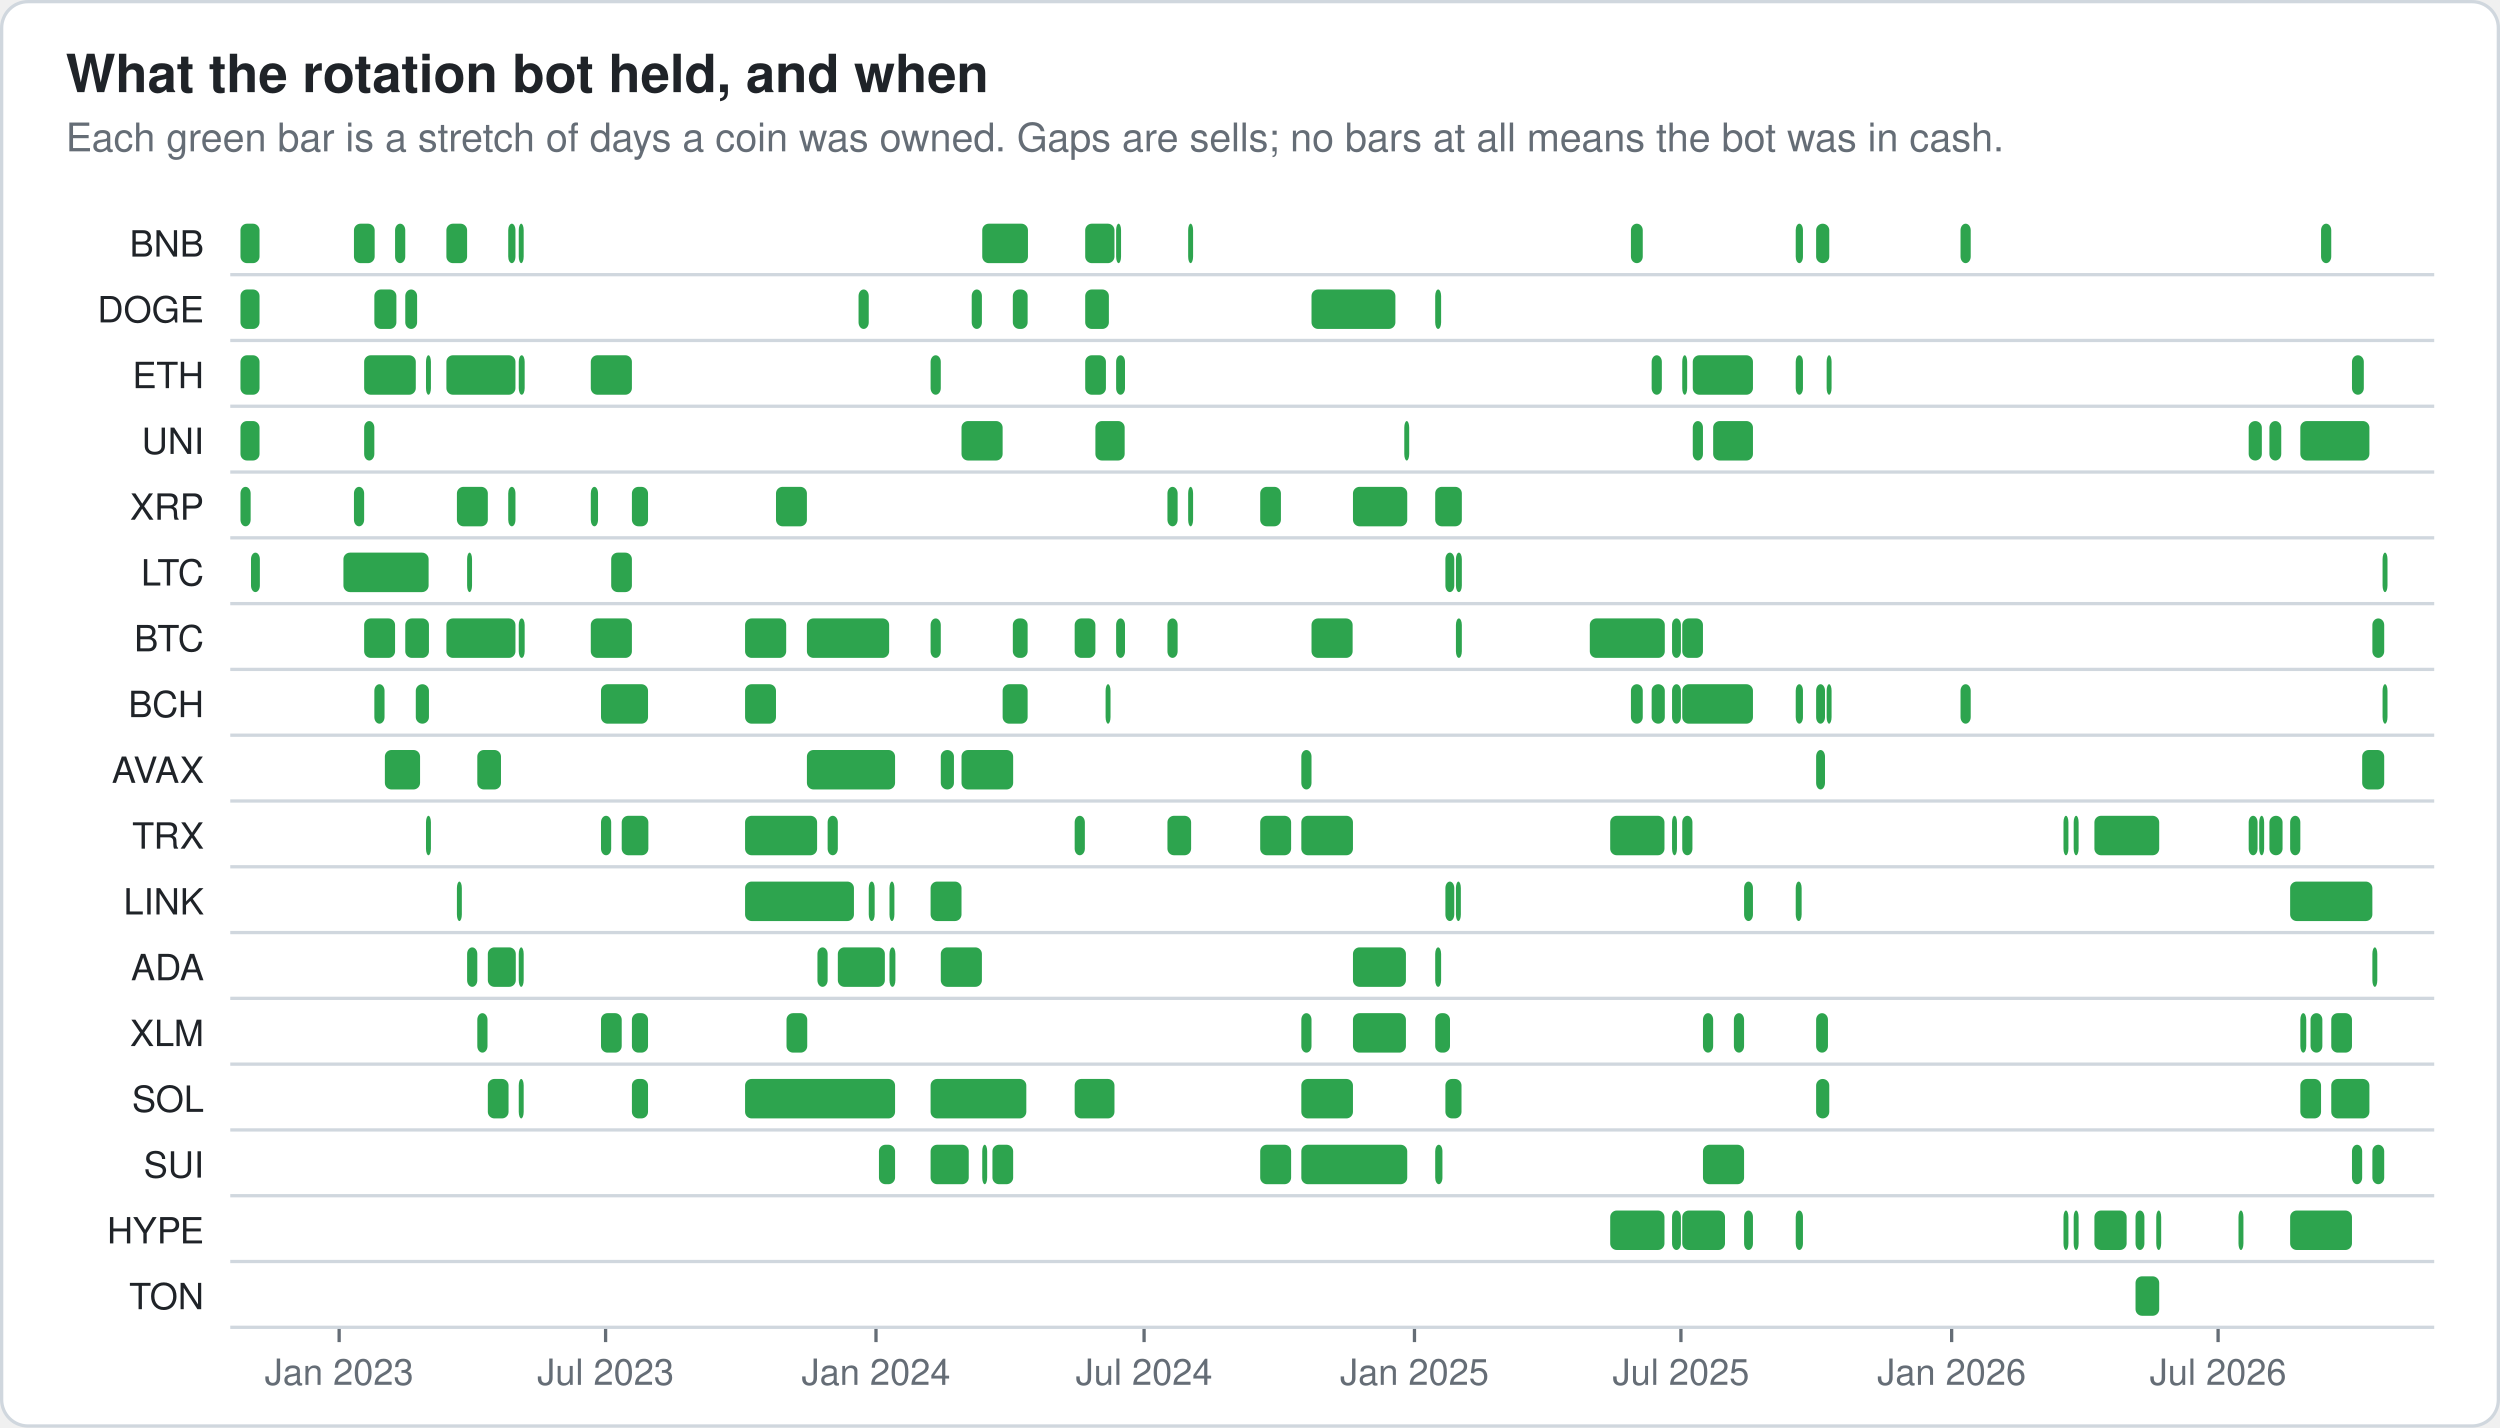
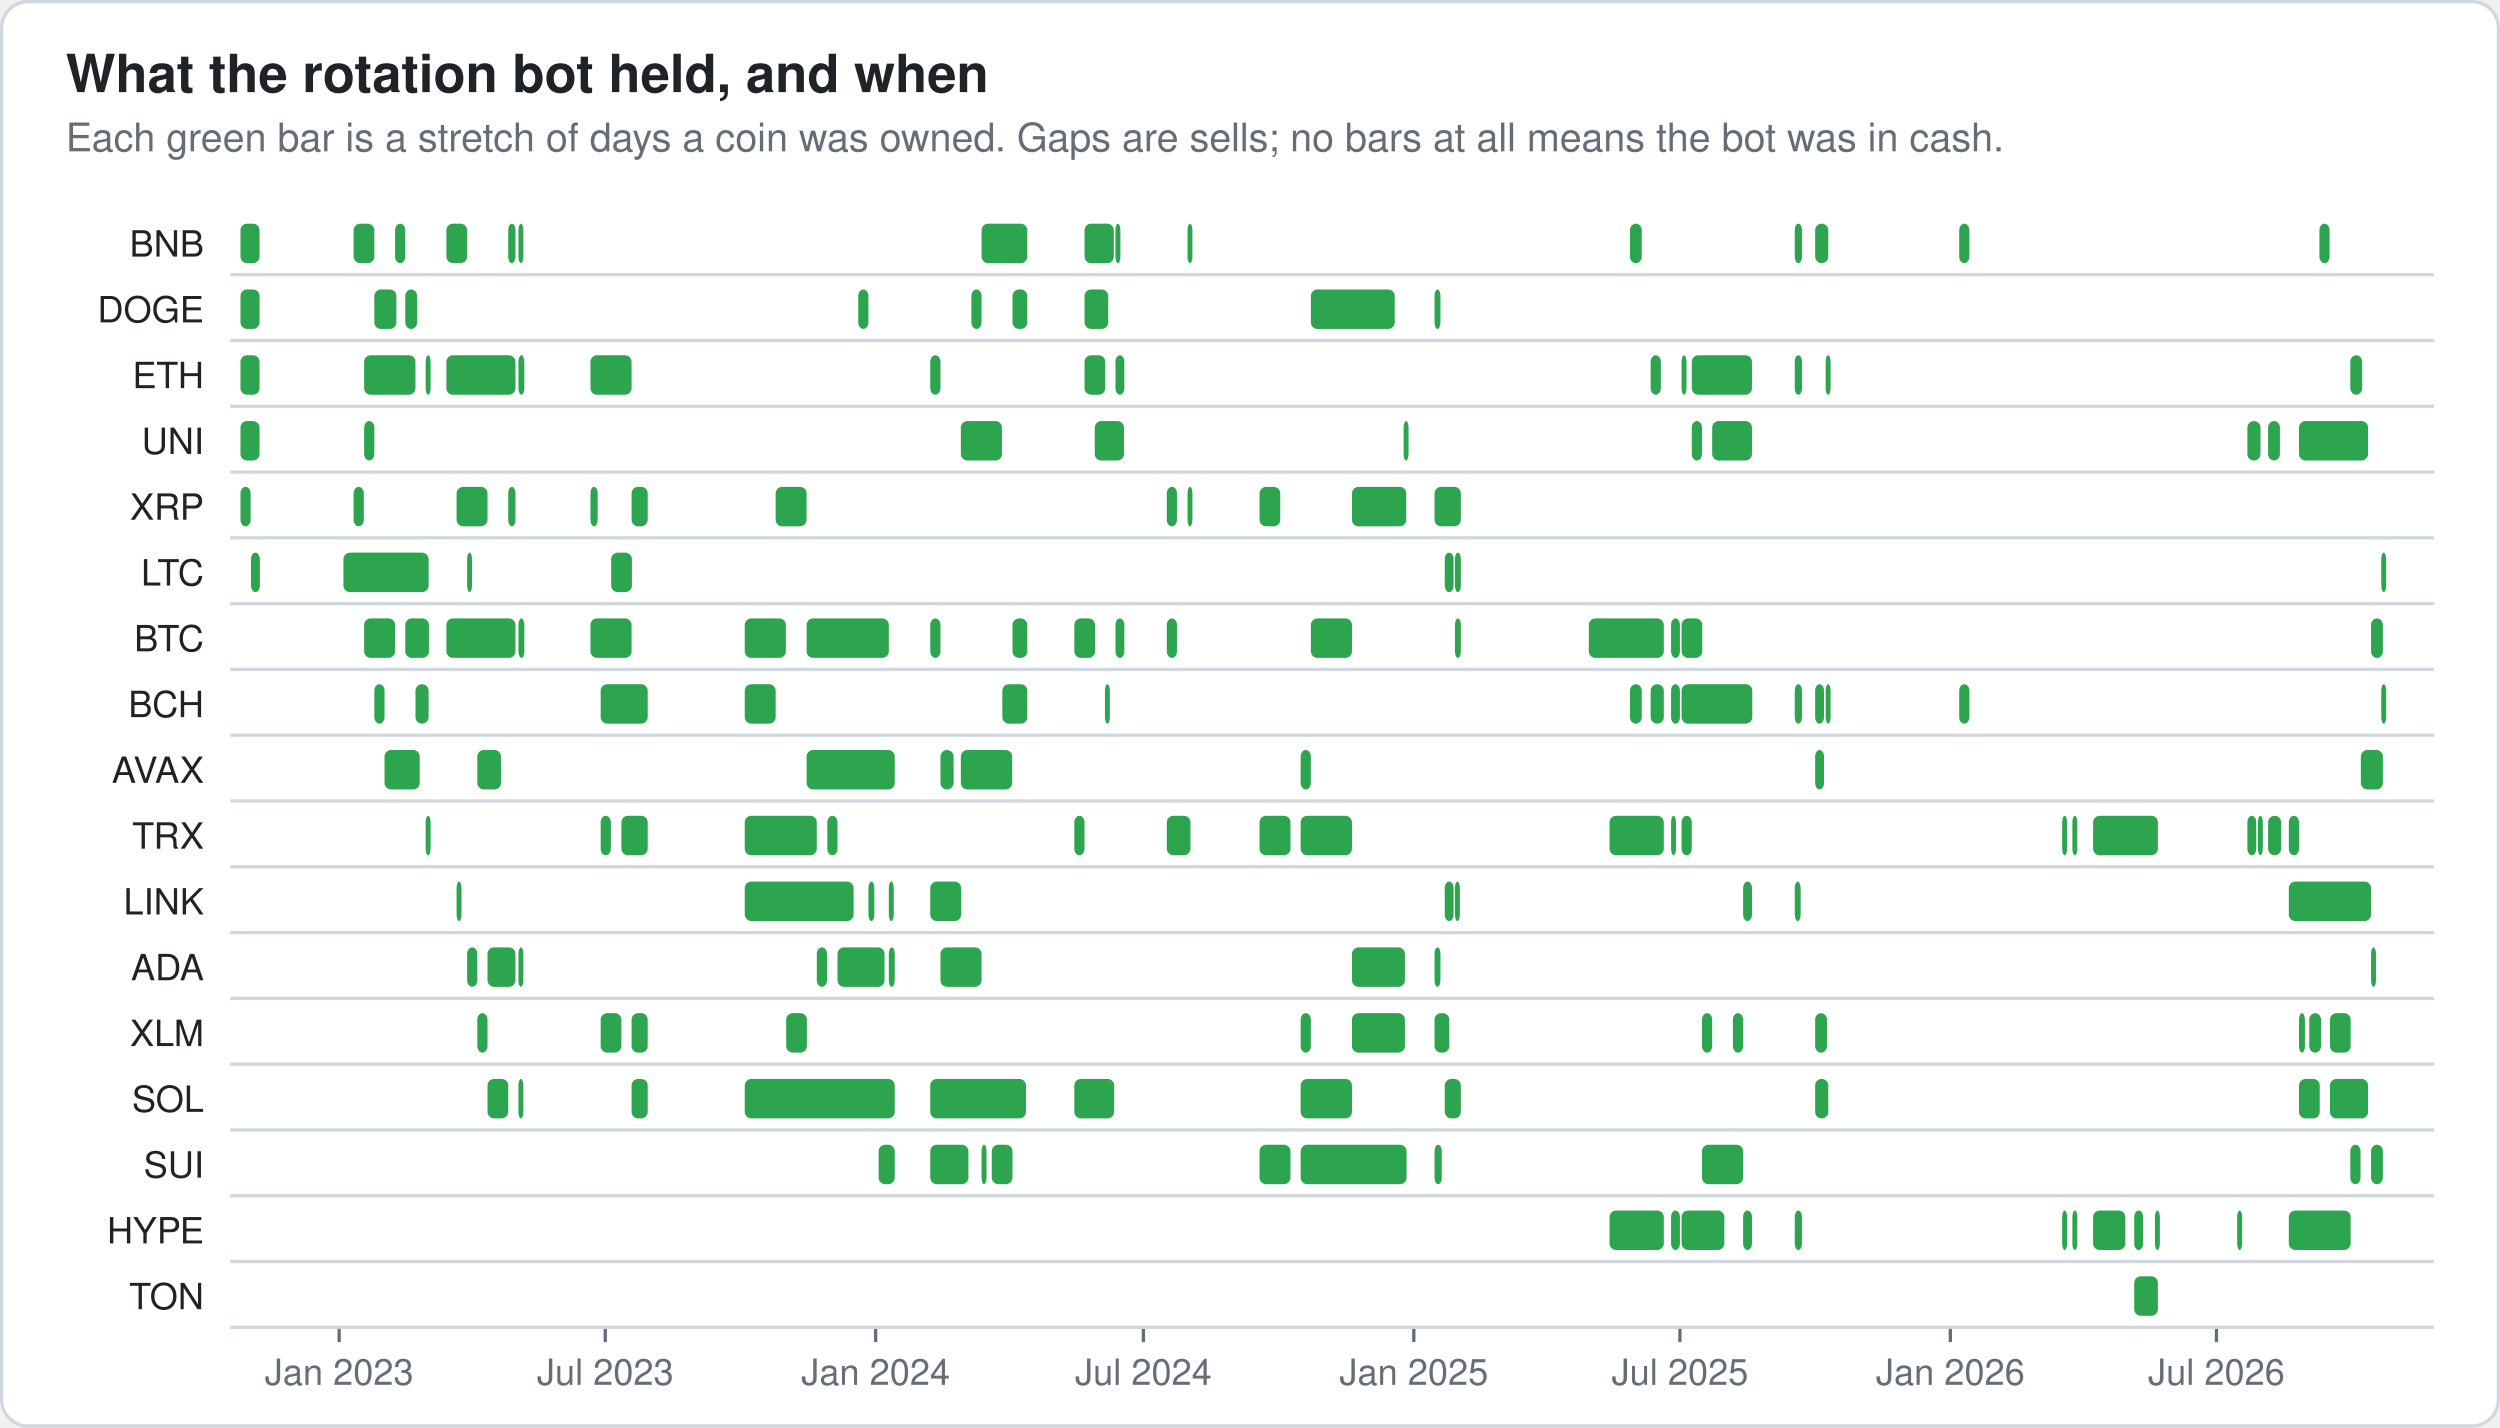
<svg xmlns="http://www.w3.org/2000/svg" width="760" height="434" viewBox="0 0 760 434" font-family="Helvetica, Arial, sans-serif">
  <rect x="0.5" y="0.5" width="759" height="433" rx="8" fill="#ffffff" stroke="#d0d7de" />
  <text x="20" y="28" font-size="16" font-weight="bold" fill="#1f2328">What the rotation bot held, and when</text>
  <text x="20" y="46" font-size="12" fill="#656d76">Each green bar is a stretch of days a coin was owned. Gaps are sells; no bars at all means the bot was in cash.</text>
  <text x="62" y="78" font-size="11" text-anchor="end" fill="#1f2328">BNB</text>
  <line x1="70" y1="83.5" x2="740" y2="83.5" stroke="#d0d7de" />
  <rect x="73.1" y="68" width="5.8" height="12" rx="2" fill="#2da44e" />
-   <rect x="107.6" y="68" width="6.3" height="12" rx="2" fill="#2da44e" />
+   <rect x="107.5" y="68" width="6.3" height="12" rx="2" fill="#2da44e" />
  <rect x="120.1" y="68" width="3.1" height="12" rx="2" fill="#2da44e" />
  <rect x="135.7" y="68" width="6.3" height="12" rx="2" fill="#2da44e" />
  <rect x="154.5" y="68" width="2.2" height="12" rx="2" fill="#2da44e" />
-   <rect x="157.7" y="68" width="1.5" height="12" rx="2" fill="#2da44e" />
-   <rect x="298.6" y="68" width="13.9" height="12" rx="2" fill="#2da44e" />
-   <rect x="329.9" y="68" width="8.9" height="12" rx="2" fill="#2da44e" />
-   <rect x="339.3" y="68" width="1.5" height="12" rx="2" fill="#2da44e" />
-   <rect x="361.2" y="68" width="1.5" height="12" rx="2" fill="#2da44e" />
-   <rect x="495.8" y="68" width="3.6" height="12" rx="2" fill="#2da44e" />
-   <rect x="545.9" y="68" width="2.2" height="12" rx="2" fill="#2da44e" />
-   <rect x="552.1" y="68" width="4.0" height="12" rx="2" fill="#2da44e" />
-   <rect x="596.0" y="68" width="3.1" height="12" rx="2" fill="#2da44e" />
-   <rect x="705.6" y="68" width="3.1" height="12" rx="2" fill="#2da44e" />
+   <rect x="157.6" y="68" width="1.5" height="12" rx="2" fill="#2da44e" />
+   <rect x="298.4" y="68" width="13.9" height="12" rx="2" fill="#2da44e" />
+   <rect x="329.7" y="68" width="8.9" height="12" rx="2" fill="#2da44e" />
+   <rect x="339.1" y="68" width="1.5" height="12" rx="2" fill="#2da44e" />
+   <rect x="361.0" y="68" width="1.5" height="12" rx="2" fill="#2da44e" />
+   <rect x="495.5" y="68" width="3.6" height="12" rx="2" fill="#2da44e" />
+   <rect x="545.6" y="68" width="2.2" height="12" rx="2" fill="#2da44e" />
+   <rect x="551.8" y="68" width="4.0" height="12" rx="2" fill="#2da44e" />
+   <rect x="595.6" y="68" width="3.1" height="12" rx="2" fill="#2da44e" />
+   <rect x="705.1" y="68" width="3.1" height="12" rx="2" fill="#2da44e" />
  <text x="62" y="98" font-size="11" text-anchor="end" fill="#1f2328">DOGE</text>
  <line x1="70" y1="103.5" x2="740" y2="103.5" stroke="#d0d7de" />
  <rect x="73.1" y="88" width="5.8" height="12" rx="2" fill="#2da44e" />
  <rect x="113.8" y="88" width="6.7" height="12" rx="2" fill="#2da44e" />
  <rect x="123.2" y="88" width="3.6" height="12" rx="2" fill="#2da44e" />
-   <rect x="261.0" y="88" width="3.1" height="12" rx="2" fill="#2da44e" />
-   <rect x="295.4" y="88" width="3.1" height="12" rx="2" fill="#2da44e" />
-   <rect x="307.9" y="88" width="4.5" height="12" rx="2" fill="#2da44e" />
-   <rect x="329.9" y="88" width="7.2" height="12" rx="2" fill="#2da44e" />
-   <rect x="398.7" y="88" width="25.5" height="12" rx="2" fill="#2da44e" />
-   <rect x="436.3" y="88" width="1.8" height="12" rx="2" fill="#2da44e" />
+   <rect x="260.9" y="88" width="3.1" height="12" rx="2" fill="#2da44e" />
+   <rect x="295.3" y="88" width="3.1" height="12" rx="2" fill="#2da44e" />
+   <rect x="307.8" y="88" width="4.5" height="12" rx="2" fill="#2da44e" />
+   <rect x="329.7" y="88" width="7.2" height="12" rx="2" fill="#2da44e" />
+   <rect x="398.5" y="88" width="25.5" height="12" rx="2" fill="#2da44e" />
+   <rect x="436.1" y="88" width="1.8" height="12" rx="2" fill="#2da44e" />
  <text x="62" y="118" font-size="11" text-anchor="end" fill="#1f2328">ETH</text>
  <line x1="70" y1="123.5" x2="740" y2="123.5" stroke="#d0d7de" />
  <rect x="73.1" y="108" width="5.8" height="12" rx="2" fill="#2da44e" />
-   <rect x="110.7" y="108" width="15.7" height="12" rx="2" fill="#2da44e" />
-   <rect x="129.5" y="108" width="1.5" height="12" rx="2" fill="#2da44e" />
+   <rect x="110.7" y="108" width="15.6" height="12" rx="2" fill="#2da44e" />
+   <rect x="129.4" y="108" width="1.5" height="12" rx="2" fill="#2da44e" />
  <rect x="135.7" y="108" width="21.0" height="12" rx="2" fill="#2da44e" />
-   <rect x="157.7" y="108" width="1.8" height="12" rx="2" fill="#2da44e" />
-   <rect x="179.6" y="108" width="12.5" height="12" rx="2" fill="#2da44e" />
-   <rect x="282.9" y="108" width="3.1" height="12" rx="2" fill="#2da44e" />
-   <rect x="329.9" y="108" width="6.3" height="12" rx="2" fill="#2da44e" />
-   <rect x="339.3" y="108" width="2.7" height="12" rx="2" fill="#2da44e" />
-   <rect x="502.1" y="108" width="3.1" height="12" rx="2" fill="#2da44e" />
-   <rect x="511.4" y="108" width="1.5" height="12" rx="2" fill="#2da44e" />
-   <rect x="514.6" y="108" width="18.3" height="12" rx="2" fill="#2da44e" />
-   <rect x="545.9" y="108" width="2.2" height="12" rx="2" fill="#2da44e" />
-   <rect x="555.3" y="108" width="1.5" height="12" rx="2" fill="#2da44e" />
-   <rect x="715.0" y="108" width="3.6" height="12" rx="2" fill="#2da44e" />
+   <rect x="157.6" y="108" width="1.8" height="12" rx="2" fill="#2da44e" />
+   <rect x="179.5" y="108" width="12.5" height="12" rx="2" fill="#2da44e" />
+   <rect x="282.8" y="108" width="3.1" height="12" rx="2" fill="#2da44e" />
+   <rect x="329.7" y="108" width="6.3" height="12" rx="2" fill="#2da44e" />
+   <rect x="339.1" y="108" width="2.7" height="12" rx="2" fill="#2da44e" />
+   <rect x="501.8" y="108" width="3.1" height="12" rx="2" fill="#2da44e" />
+   <rect x="511.2" y="108" width="1.5" height="12" rx="2" fill="#2da44e" />
+   <rect x="514.3" y="108" width="18.3" height="12" rx="2" fill="#2da44e" />
+   <rect x="545.6" y="108" width="2.2" height="12" rx="2" fill="#2da44e" />
+   <rect x="555.0" y="108" width="1.5" height="12" rx="2" fill="#2da44e" />
+   <rect x="714.5" y="108" width="3.6" height="12" rx="2" fill="#2da44e" />
  <text x="62" y="138" font-size="11" text-anchor="end" fill="#1f2328">UNI</text>
  <line x1="70" y1="143.5" x2="740" y2="143.5" stroke="#d0d7de" />
  <rect x="73.1" y="128" width="5.8" height="12" rx="2" fill="#2da44e" />
  <rect x="110.7" y="128" width="3.1" height="12" rx="2" fill="#2da44e" />
-   <rect x="292.3" y="128" width="12.5" height="12" rx="2" fill="#2da44e" />
-   <rect x="333.0" y="128" width="8.9" height="12" rx="2" fill="#2da44e" />
-   <rect x="426.9" y="128" width="1.5" height="12" rx="2" fill="#2da44e" />
-   <rect x="514.6" y="128" width="3.1" height="12" rx="2" fill="#2da44e" />
-   <rect x="520.8" y="128" width="12.1" height="12" rx="2" fill="#2da44e" />
-   <rect x="683.6" y="128" width="4.0" height="12" rx="2" fill="#2da44e" />
-   <rect x="689.9" y="128" width="3.6" height="12" rx="2" fill="#2da44e" />
-   <rect x="699.3" y="128" width="21.0" height="12" rx="2" fill="#2da44e" />
+   <rect x="292.1" y="128" width="12.5" height="12" rx="2" fill="#2da44e" />
+   <rect x="332.8" y="128" width="8.9" height="12" rx="2" fill="#2da44e" />
+   <rect x="426.7" y="128" width="1.5" height="12" rx="2" fill="#2da44e" />
+   <rect x="514.3" y="128" width="3.1" height="12" rx="2" fill="#2da44e" />
+   <rect x="520.5" y="128" width="12.1" height="12" rx="2" fill="#2da44e" />
+   <rect x="683.2" y="128" width="4.0" height="12" rx="2" fill="#2da44e" />
+   <rect x="689.5" y="128" width="3.6" height="12" rx="2" fill="#2da44e" />
+   <rect x="698.9" y="128" width="21.0" height="12" rx="2" fill="#2da44e" />
  <text x="62" y="158" font-size="11" text-anchor="end" fill="#1f2328">XRP</text>
  <line x1="70" y1="163.5" x2="740" y2="163.5" stroke="#d0d7de" />
  <rect x="73.1" y="148" width="3.1" height="12" rx="2" fill="#2da44e" />
-   <rect x="107.6" y="148" width="3.1" height="12" rx="2" fill="#2da44e" />
-   <rect x="138.9" y="148" width="9.4" height="12" rx="2" fill="#2da44e" />
+   <rect x="107.5" y="148" width="3.1" height="12" rx="2" fill="#2da44e" />
+   <rect x="138.8" y="148" width="9.4" height="12" rx="2" fill="#2da44e" />
  <rect x="154.5" y="148" width="2.2" height="12" rx="2" fill="#2da44e" />
-   <rect x="179.6" y="148" width="2.2" height="12" rx="2" fill="#2da44e" />
-   <rect x="192.1" y="148" width="4.9" height="12" rx="2" fill="#2da44e" />
-   <rect x="235.9" y="148" width="9.4" height="12" rx="2" fill="#2da44e" />
-   <rect x="354.9" y="148" width="3.1" height="12" rx="2" fill="#2da44e" />
-   <rect x="361.2" y="148" width="1.5" height="12" rx="2" fill="#2da44e" />
-   <rect x="383.1" y="148" width="6.3" height="12" rx="2" fill="#2da44e" />
-   <rect x="411.3" y="148" width="16.5" height="12" rx="2" fill="#2da44e" />
-   <rect x="436.3" y="148" width="8.1" height="12" rx="2" fill="#2da44e" />
+   <rect x="179.5" y="148" width="2.2" height="12" rx="2" fill="#2da44e" />
+   <rect x="192.0" y="148" width="4.9" height="12" rx="2" fill="#2da44e" />
+   <rect x="235.8" y="148" width="9.4" height="12" rx="2" fill="#2da44e" />
+   <rect x="354.7" y="148" width="3.1" height="12" rx="2" fill="#2da44e" />
+   <rect x="361.0" y="148" width="1.5" height="12" rx="2" fill="#2da44e" />
+   <rect x="382.9" y="148" width="6.3" height="12" rx="2" fill="#2da44e" />
+   <rect x="411.0" y="148" width="16.5" height="12" rx="2" fill="#2da44e" />
+   <rect x="436.1" y="148" width="8.0" height="12" rx="2" fill="#2da44e" />
  <text x="62" y="178" font-size="11" text-anchor="end" fill="#1f2328">LTC</text>
  <line x1="70" y1="183.5" x2="740" y2="183.5" stroke="#d0d7de" />
  <rect x="76.3" y="168" width="2.7" height="12" rx="2" fill="#2da44e" />
  <rect x="104.4" y="168" width="25.9" height="12" rx="2" fill="#2da44e" />
  <rect x="142.0" y="168" width="1.5" height="12" rx="2" fill="#2da44e" />
  <rect x="185.8" y="168" width="6.3" height="12" rx="2" fill="#2da44e" />
-   <rect x="439.4" y="168" width="2.7" height="12" rx="2" fill="#2da44e" />
-   <rect x="442.6" y="168" width="1.8" height="12" rx="2" fill="#2da44e" />
-   <rect x="724.3" y="168" width="1.5" height="12" rx="2" fill="#2da44e" />
+   <rect x="439.2" y="168" width="2.7" height="12" rx="2" fill="#2da44e" />
+   <rect x="442.3" y="168" width="1.8" height="12" rx="2" fill="#2da44e" />
+   <rect x="723.9" y="168" width="1.5" height="12" rx="2" fill="#2da44e" />
  <text x="62" y="198" font-size="11" text-anchor="end" fill="#1f2328">BTC</text>
  <line x1="70" y1="203.5" x2="740" y2="203.5" stroke="#d0d7de" />
  <rect x="110.7" y="188" width="9.4" height="12" rx="2" fill="#2da44e" />
  <rect x="123.2" y="188" width="7.2" height="12" rx="2" fill="#2da44e" />
  <rect x="135.7" y="188" width="21.0" height="12" rx="2" fill="#2da44e" />
-   <rect x="157.7" y="188" width="1.8" height="12" rx="2" fill="#2da44e" />
-   <rect x="179.6" y="188" width="12.5" height="12" rx="2" fill="#2da44e" />
-   <rect x="226.5" y="188" width="12.5" height="12" rx="2" fill="#2da44e" />
-   <rect x="245.3" y="188" width="25.0" height="12" rx="2" fill="#2da44e" />
-   <rect x="282.9" y="188" width="3.1" height="12" rx="2" fill="#2da44e" />
-   <rect x="307.9" y="188" width="4.5" height="12" rx="2" fill="#2da44e" />
-   <rect x="326.7" y="188" width="6.3" height="12" rx="2" fill="#2da44e" />
-   <rect x="339.3" y="188" width="2.7" height="12" rx="2" fill="#2da44e" />
-   <rect x="354.9" y="188" width="3.1" height="12" rx="2" fill="#2da44e" />
-   <rect x="398.7" y="188" width="12.5" height="12" rx="2" fill="#2da44e" />
-   <rect x="442.6" y="188" width="1.8" height="12" rx="2" fill="#2da44e" />
-   <rect x="483.3" y="188" width="22.8" height="12" rx="2" fill="#2da44e" />
-   <rect x="508.3" y="188" width="2.7" height="12" rx="2" fill="#2da44e" />
-   <rect x="511.4" y="188" width="6.3" height="12" rx="2" fill="#2da44e" />
-   <rect x="721.2" y="188" width="3.6" height="12" rx="2" fill="#2da44e" />
+   <rect x="157.6" y="188" width="1.8" height="12" rx="2" fill="#2da44e" />
+   <rect x="179.5" y="188" width="12.5" height="12" rx="2" fill="#2da44e" />
+   <rect x="226.4" y="188" width="12.5" height="12" rx="2" fill="#2da44e" />
+   <rect x="245.2" y="188" width="25.0" height="12" rx="2" fill="#2da44e" />
+   <rect x="282.8" y="188" width="3.1" height="12" rx="2" fill="#2da44e" />
+   <rect x="307.8" y="188" width="4.5" height="12" rx="2" fill="#2da44e" />
+   <rect x="326.6" y="188" width="6.3" height="12" rx="2" fill="#2da44e" />
+   <rect x="339.1" y="188" width="2.7" height="12" rx="2" fill="#2da44e" />
+   <rect x="354.7" y="188" width="3.1" height="12" rx="2" fill="#2da44e" />
+   <rect x="398.5" y="188" width="12.5" height="12" rx="2" fill="#2da44e" />
+   <rect x="442.3" y="188" width="1.8" height="12" rx="2" fill="#2da44e" />
+   <rect x="483.0" y="188" width="22.8" height="12" rx="2" fill="#2da44e" />
+   <rect x="508.0" y="188" width="2.7" height="12" rx="2" fill="#2da44e" />
+   <rect x="511.2" y="188" width="6.3" height="12" rx="2" fill="#2da44e" />
+   <rect x="720.8" y="188" width="3.6" height="12" rx="2" fill="#2da44e" />
  <text x="62" y="218" font-size="11" text-anchor="end" fill="#1f2328">BCH</text>
  <line x1="70" y1="223.5" x2="740" y2="223.5" stroke="#d0d7de" />
  <rect x="113.8" y="208" width="3.1" height="12" rx="2" fill="#2da44e" />
-   <rect x="126.4" y="208" width="4.0" height="12" rx="2" fill="#2da44e" />
-   <rect x="182.7" y="208" width="14.3" height="12" rx="2" fill="#2da44e" />
-   <rect x="226.5" y="208" width="9.4" height="12" rx="2" fill="#2da44e" />
-   <rect x="304.8" y="208" width="7.6" height="12" rx="2" fill="#2da44e" />
-   <rect x="336.1" y="208" width="1.5" height="12" rx="2" fill="#2da44e" />
-   <rect x="495.8" y="208" width="3.6" height="12" rx="2" fill="#2da44e" />
-   <rect x="502.1" y="208" width="4.0" height="12" rx="2" fill="#2da44e" />
-   <rect x="508.3" y="208" width="2.7" height="12" rx="2" fill="#2da44e" />
-   <rect x="511.4" y="208" width="21.5" height="12" rx="2" fill="#2da44e" />
-   <rect x="545.9" y="208" width="2.2" height="12" rx="2" fill="#2da44e" />
-   <rect x="552.1" y="208" width="2.7" height="12" rx="2" fill="#2da44e" />
-   <rect x="555.3" y="208" width="1.5" height="12" rx="2" fill="#2da44e" />
-   <rect x="596.0" y="208" width="3.1" height="12" rx="2" fill="#2da44e" />
-   <rect x="724.3" y="208" width="1.5" height="12" rx="2" fill="#2da44e" />
+   <rect x="126.3" y="208" width="4.0" height="12" rx="2" fill="#2da44e" />
+   <rect x="182.6" y="208" width="14.3" height="12" rx="2" fill="#2da44e" />
+   <rect x="226.4" y="208" width="9.4" height="12" rx="2" fill="#2da44e" />
+   <rect x="304.7" y="208" width="7.6" height="12" rx="2" fill="#2da44e" />
+   <rect x="335.9" y="208" width="1.5" height="12" rx="2" fill="#2da44e" />
+   <rect x="495.5" y="208" width="3.6" height="12" rx="2" fill="#2da44e" />
+   <rect x="501.8" y="208" width="4.0" height="12" rx="2" fill="#2da44e" />
+   <rect x="508.0" y="208" width="2.7" height="12" rx="2" fill="#2da44e" />
+   <rect x="511.2" y="208" width="21.5" height="12" rx="2" fill="#2da44e" />
+   <rect x="545.6" y="208" width="2.2" height="12" rx="2" fill="#2da44e" />
+   <rect x="551.8" y="208" width="2.7" height="12" rx="2" fill="#2da44e" />
+   <rect x="555.0" y="208" width="1.5" height="12" rx="2" fill="#2da44e" />
+   <rect x="595.6" y="208" width="3.1" height="12" rx="2" fill="#2da44e" />
+   <rect x="723.9" y="208" width="1.5" height="12" rx="2" fill="#2da44e" />
  <text x="62" y="238" font-size="11" text-anchor="end" fill="#1f2328">AVAX</text>
  <line x1="70" y1="243.5" x2="740" y2="243.5" stroke="#d0d7de" />
-   <rect x="117.0" y="228" width="10.7" height="12" rx="2" fill="#2da44e" />
+   <rect x="116.9" y="228" width="10.7" height="12" rx="2" fill="#2da44e" />
  <rect x="145.1" y="228" width="7.2" height="12" rx="2" fill="#2da44e" />
-   <rect x="245.3" y="228" width="26.8" height="12" rx="2" fill="#2da44e" />
-   <rect x="286.0" y="228" width="4.0" height="12" rx="2" fill="#2da44e" />
-   <rect x="292.3" y="228" width="15.7" height="12" rx="2" fill="#2da44e" />
-   <rect x="395.6" y="228" width="3.1" height="12" rx="2" fill="#2da44e" />
-   <rect x="552.1" y="228" width="2.7" height="12" rx="2" fill="#2da44e" />
-   <rect x="718.1" y="228" width="6.7" height="12" rx="2" fill="#2da44e" />
+   <rect x="245.2" y="228" width="26.8" height="12" rx="2" fill="#2da44e" />
+   <rect x="285.9" y="228" width="4.0" height="12" rx="2" fill="#2da44e" />
+   <rect x="292.1" y="228" width="15.6" height="12" rx="2" fill="#2da44e" />
+   <rect x="395.4" y="228" width="3.1" height="12" rx="2" fill="#2da44e" />
+   <rect x="551.8" y="228" width="2.7" height="12" rx="2" fill="#2da44e" />
+   <rect x="717.7" y="228" width="6.7" height="12" rx="2" fill="#2da44e" />
  <text x="62" y="258" font-size="11" text-anchor="end" fill="#1f2328">TRX</text>
  <line x1="70" y1="263.5" x2="740" y2="263.5" stroke="#d0d7de" />
-   <rect x="129.5" y="248" width="1.5" height="12" rx="2" fill="#2da44e" />
-   <rect x="182.7" y="248" width="3.1" height="12" rx="2" fill="#2da44e" />
-   <rect x="189.0" y="248" width="8.1" height="12" rx="2" fill="#2da44e" />
-   <rect x="226.5" y="248" width="21.9" height="12" rx="2" fill="#2da44e" />
-   <rect x="251.6" y="248" width="3.1" height="12" rx="2" fill="#2da44e" />
-   <rect x="326.7" y="248" width="3.1" height="12" rx="2" fill="#2da44e" />
-   <rect x="354.9" y="248" width="7.2" height="12" rx="2" fill="#2da44e" />
-   <rect x="383.1" y="248" width="9.4" height="12" rx="2" fill="#2da44e" />
-   <rect x="395.6" y="248" width="15.7" height="12" rx="2" fill="#2da44e" />
-   <rect x="489.5" y="248" width="16.5" height="12" rx="2" fill="#2da44e" />
-   <rect x="508.3" y="248" width="1.5" height="12" rx="2" fill="#2da44e" />
-   <rect x="511.4" y="248" width="3.1" height="12" rx="2" fill="#2da44e" />
-   <rect x="627.3" y="248" width="1.5" height="12" rx="2" fill="#2da44e" />
-   <rect x="630.4" y="248" width="1.5" height="12" rx="2" fill="#2da44e" />
-   <rect x="636.7" y="248" width="19.7" height="12" rx="2" fill="#2da44e" />
-   <rect x="683.6" y="248" width="2.7" height="12" rx="2" fill="#2da44e" />
-   <rect x="686.8" y="248" width="1.5" height="12" rx="2" fill="#2da44e" />
-   <rect x="689.9" y="248" width="4.0" height="12" rx="2" fill="#2da44e" />
-   <rect x="696.2" y="248" width="3.1" height="12" rx="2" fill="#2da44e" />
+   <rect x="129.4" y="248" width="1.5" height="12" rx="2" fill="#2da44e" />
+   <rect x="182.6" y="248" width="3.1" height="12" rx="2" fill="#2da44e" />
+   <rect x="188.9" y="248" width="8.0" height="12" rx="2" fill="#2da44e" />
+   <rect x="226.4" y="248" width="21.9" height="12" rx="2" fill="#2da44e" />
+   <rect x="251.5" y="248" width="3.1" height="12" rx="2" fill="#2da44e" />
+   <rect x="326.6" y="248" width="3.1" height="12" rx="2" fill="#2da44e" />
+   <rect x="354.7" y="248" width="7.2" height="12" rx="2" fill="#2da44e" />
+   <rect x="382.9" y="248" width="9.4" height="12" rx="2" fill="#2da44e" />
+   <rect x="395.4" y="248" width="15.6" height="12" rx="2" fill="#2da44e" />
+   <rect x="489.3" y="248" width="16.5" height="12" rx="2" fill="#2da44e" />
+   <rect x="508.0" y="248" width="1.5" height="12" rx="2" fill="#2da44e" />
+   <rect x="511.2" y="248" width="3.1" height="12" rx="2" fill="#2da44e" />
+   <rect x="626.9" y="248" width="1.5" height="12" rx="2" fill="#2da44e" />
+   <rect x="630.0" y="248" width="1.5" height="12" rx="2" fill="#2da44e" />
+   <rect x="636.3" y="248" width="19.7" height="12" rx="2" fill="#2da44e" />
+   <rect x="683.2" y="248" width="2.7" height="12" rx="2" fill="#2da44e" />
+   <rect x="686.4" y="248" width="1.5" height="12" rx="2" fill="#2da44e" />
+   <rect x="689.5" y="248" width="4.0" height="12" rx="2" fill="#2da44e" />
+   <rect x="695.8" y="248" width="3.1" height="12" rx="2" fill="#2da44e" />
  <text x="62" y="278" font-size="11" text-anchor="end" fill="#1f2328">LINK</text>
  <line x1="70" y1="283.5" x2="740" y2="283.5" stroke="#d0d7de" />
-   <rect x="138.9" y="268" width="1.5" height="12" rx="2" fill="#2da44e" />
-   <rect x="226.5" y="268" width="33.1" height="12" rx="2" fill="#2da44e" />
-   <rect x="264.1" y="268" width="1.8" height="12" rx="2" fill="#2da44e" />
-   <rect x="270.4" y="268" width="1.5" height="12" rx="2" fill="#2da44e" />
-   <rect x="282.9" y="268" width="9.4" height="12" rx="2" fill="#2da44e" />
-   <rect x="439.4" y="268" width="2.7" height="12" rx="2" fill="#2da44e" />
-   <rect x="442.6" y="268" width="1.5" height="12" rx="2" fill="#2da44e" />
-   <rect x="530.2" y="268" width="2.7" height="12" rx="2" fill="#2da44e" />
-   <rect x="545.9" y="268" width="1.8" height="12" rx="2" fill="#2da44e" />
-   <rect x="696.2" y="268" width="25.0" height="12" rx="2" fill="#2da44e" />
+   <rect x="138.8" y="268" width="1.5" height="12" rx="2" fill="#2da44e" />
+   <rect x="226.4" y="268" width="33.1" height="12" rx="2" fill="#2da44e" />
+   <rect x="264.0" y="268" width="1.8" height="12" rx="2" fill="#2da44e" />
+   <rect x="270.2" y="268" width="1.5" height="12" rx="2" fill="#2da44e" />
+   <rect x="282.8" y="268" width="9.4" height="12" rx="2" fill="#2da44e" />
+   <rect x="439.2" y="268" width="2.7" height="12" rx="2" fill="#2da44e" />
+   <rect x="442.3" y="268" width="1.5" height="12" rx="2" fill="#2da44e" />
+   <rect x="529.9" y="268" width="2.7" height="12" rx="2" fill="#2da44e" />
+   <rect x="545.6" y="268" width="1.8" height="12" rx="2" fill="#2da44e" />
+   <rect x="695.8" y="268" width="25.0" height="12" rx="2" fill="#2da44e" />
  <text x="62" y="298" font-size="11" text-anchor="end" fill="#1f2328">ADA</text>
  <line x1="70" y1="303.5" x2="740" y2="303.5" stroke="#d0d7de" />
  <rect x="142.0" y="288" width="3.1" height="12" rx="2" fill="#2da44e" />
-   <rect x="148.3" y="288" width="8.5" height="12" rx="2" fill="#2da44e" />
-   <rect x="157.7" y="288" width="1.5" height="12" rx="2" fill="#2da44e" />
-   <rect x="248.5" y="288" width="3.1" height="12" rx="2" fill="#2da44e" />
-   <rect x="254.7" y="288" width="14.3" height="12" rx="2" fill="#2da44e" />
-   <rect x="270.4" y="288" width="1.8" height="12" rx="2" fill="#2da44e" />
-   <rect x="286.0" y="288" width="12.5" height="12" rx="2" fill="#2da44e" />
-   <rect x="411.3" y="288" width="16.1" height="12" rx="2" fill="#2da44e" />
-   <rect x="436.3" y="288" width="1.8" height="12" rx="2" fill="#2da44e" />
-   <rect x="721.2" y="288" width="1.5" height="12" rx="2" fill="#2da44e" />
+   <rect x="148.2" y="288" width="8.5" height="12" rx="2" fill="#2da44e" />
+   <rect x="157.6" y="288" width="1.5" height="12" rx="2" fill="#2da44e" />
+   <rect x="248.3" y="288" width="3.1" height="12" rx="2" fill="#2da44e" />
+   <rect x="254.6" y="288" width="14.3" height="12" rx="2" fill="#2da44e" />
+   <rect x="270.2" y="288" width="1.8" height="12" rx="2" fill="#2da44e" />
+   <rect x="285.9" y="288" width="12.5" height="12" rx="2" fill="#2da44e" />
+   <rect x="411.0" y="288" width="16.1" height="12" rx="2" fill="#2da44e" />
+   <rect x="436.1" y="288" width="1.8" height="12" rx="2" fill="#2da44e" />
+   <rect x="720.8" y="288" width="1.5" height="12" rx="2" fill="#2da44e" />
  <text x="62" y="318" font-size="11" text-anchor="end" fill="#1f2328">XLM</text>
  <line x1="70" y1="323.5" x2="740" y2="323.5" stroke="#d0d7de" />
  <rect x="145.1" y="308" width="3.1" height="12" rx="2" fill="#2da44e" />
-   <rect x="182.7" y="308" width="6.3" height="12" rx="2" fill="#2da44e" />
-   <rect x="192.1" y="308" width="4.9" height="12" rx="2" fill="#2da44e" />
-   <rect x="239.1" y="308" width="6.3" height="12" rx="2" fill="#2da44e" />
-   <rect x="395.6" y="308" width="3.1" height="12" rx="2" fill="#2da44e" />
-   <rect x="411.3" y="308" width="16.1" height="12" rx="2" fill="#2da44e" />
-   <rect x="436.3" y="308" width="4.5" height="12" rx="2" fill="#2da44e" />
-   <rect x="517.7" y="308" width="3.1" height="12" rx="2" fill="#2da44e" />
-   <rect x="527.1" y="308" width="3.1" height="12" rx="2" fill="#2da44e" />
-   <rect x="552.1" y="308" width="3.6" height="12" rx="2" fill="#2da44e" />
-   <rect x="699.3" y="308" width="1.8" height="12" rx="2" fill="#2da44e" />
-   <rect x="702.4" y="308" width="3.6" height="12" rx="2" fill="#2da44e" />
-   <rect x="708.7" y="308" width="6.3" height="12" rx="2" fill="#2da44e" />
+   <rect x="182.6" y="308" width="6.3" height="12" rx="2" fill="#2da44e" />
+   <rect x="192.0" y="308" width="4.9" height="12" rx="2" fill="#2da44e" />
+   <rect x="239.0" y="308" width="6.3" height="12" rx="2" fill="#2da44e" />
+   <rect x="395.4" y="308" width="3.1" height="12" rx="2" fill="#2da44e" />
+   <rect x="411.0" y="308" width="16.1" height="12" rx="2" fill="#2da44e" />
+   <rect x="436.1" y="308" width="4.5" height="12" rx="2" fill="#2da44e" />
+   <rect x="517.4" y="308" width="3.1" height="12" rx="2" fill="#2da44e" />
+   <rect x="526.8" y="308" width="3.1" height="12" rx="2" fill="#2da44e" />
+   <rect x="551.8" y="308" width="3.6" height="12" rx="2" fill="#2da44e" />
+   <rect x="698.9" y="308" width="1.8" height="12" rx="2" fill="#2da44e" />
+   <rect x="702.0" y="308" width="3.6" height="12" rx="2" fill="#2da44e" />
+   <rect x="708.3" y="308" width="6.3" height="12" rx="2" fill="#2da44e" />
  <text x="62" y="338" font-size="11" text-anchor="end" fill="#1f2328">SOL</text>
  <line x1="70" y1="343.5" x2="740" y2="343.5" stroke="#d0d7de" />
-   <rect x="148.3" y="328" width="6.3" height="12" rx="2" fill="#2da44e" />
-   <rect x="157.7" y="328" width="1.5" height="12" rx="2" fill="#2da44e" />
-   <rect x="192.1" y="328" width="4.9" height="12" rx="2" fill="#2da44e" />
-   <rect x="226.5" y="328" width="45.6" height="12" rx="2" fill="#2da44e" />
-   <rect x="282.9" y="328" width="29.1" height="12" rx="2" fill="#2da44e" />
-   <rect x="326.7" y="328" width="12.1" height="12" rx="2" fill="#2da44e" />
-   <rect x="395.6" y="328" width="15.7" height="12" rx="2" fill="#2da44e" />
-   <rect x="439.4" y="328" width="4.9" height="12" rx="2" fill="#2da44e" />
-   <rect x="552.1" y="328" width="4.0" height="12" rx="2" fill="#2da44e" />
-   <rect x="699.3" y="328" width="6.3" height="12" rx="2" fill="#2da44e" />
-   <rect x="708.7" y="328" width="11.6" height="12" rx="2" fill="#2da44e" />
+   <rect x="148.2" y="328" width="6.3" height="12" rx="2" fill="#2da44e" />
+   <rect x="157.6" y="328" width="1.5" height="12" rx="2" fill="#2da44e" />
+   <rect x="192.0" y="328" width="4.9" height="12" rx="2" fill="#2da44e" />
+   <rect x="226.4" y="328" width="45.6" height="12" rx="2" fill="#2da44e" />
+   <rect x="282.8" y="328" width="29.1" height="12" rx="2" fill="#2da44e" />
+   <rect x="326.6" y="328" width="12.1" height="12" rx="2" fill="#2da44e" />
+   <rect x="395.4" y="328" width="15.6" height="12" rx="2" fill="#2da44e" />
+   <rect x="439.2" y="328" width="4.9" height="12" rx="2" fill="#2da44e" />
+   <rect x="551.8" y="328" width="4.0" height="12" rx="2" fill="#2da44e" />
+   <rect x="698.9" y="328" width="6.3" height="12" rx="2" fill="#2da44e" />
+   <rect x="708.3" y="328" width="11.6" height="12" rx="2" fill="#2da44e" />
  <text x="62" y="358" font-size="11" text-anchor="end" fill="#1f2328">SUI</text>
  <line x1="70" y1="363.5" x2="740" y2="363.5" stroke="#d0d7de" />
-   <rect x="267.2" y="348" width="4.9" height="12" rx="2" fill="#2da44e" />
-   <rect x="282.9" y="348" width="11.6" height="12" rx="2" fill="#2da44e" />
-   <rect x="298.6" y="348" width="1.5" height="12" rx="2" fill="#2da44e" />
-   <rect x="301.7" y="348" width="6.3" height="12" rx="2" fill="#2da44e" />
-   <rect x="383.1" y="348" width="9.4" height="12" rx="2" fill="#2da44e" />
-   <rect x="395.6" y="348" width="32.2" height="12" rx="2" fill="#2da44e" />
-   <rect x="436.3" y="348" width="2.2" height="12" rx="2" fill="#2da44e" />
-   <rect x="517.7" y="348" width="12.5" height="12" rx="2" fill="#2da44e" />
-   <rect x="715.0" y="348" width="3.1" height="12" rx="2" fill="#2da44e" />
-   <rect x="721.2" y="348" width="3.6" height="12" rx="2" fill="#2da44e" />
+   <rect x="267.1" y="348" width="4.9" height="12" rx="2" fill="#2da44e" />
+   <rect x="282.8" y="348" width="11.6" height="12" rx="2" fill="#2da44e" />
+   <rect x="298.4" y="348" width="1.5" height="12" rx="2" fill="#2da44e" />
+   <rect x="301.5" y="348" width="6.3" height="12" rx="2" fill="#2da44e" />
+   <rect x="382.9" y="348" width="9.4" height="12" rx="2" fill="#2da44e" />
+   <rect x="395.4" y="348" width="32.2" height="12" rx="2" fill="#2da44e" />
+   <rect x="436.1" y="348" width="2.2" height="12" rx="2" fill="#2da44e" />
+   <rect x="517.4" y="348" width="12.5" height="12" rx="2" fill="#2da44e" />
+   <rect x="714.5" y="348" width="3.1" height="12" rx="2" fill="#2da44e" />
+   <rect x="720.8" y="348" width="3.6" height="12" rx="2" fill="#2da44e" />
  <text x="62" y="378" font-size="11" text-anchor="end" fill="#1f2328">HYPE</text>
  <line x1="70" y1="383.5" x2="740" y2="383.5" stroke="#d0d7de" />
-   <rect x="489.5" y="368" width="16.5" height="12" rx="2" fill="#2da44e" />
-   <rect x="508.3" y="368" width="2.7" height="12" rx="2" fill="#2da44e" />
-   <rect x="511.4" y="368" width="13.0" height="12" rx="2" fill="#2da44e" />
-   <rect x="530.2" y="368" width="2.7" height="12" rx="2" fill="#2da44e" />
-   <rect x="545.9" y="368" width="2.2" height="12" rx="2" fill="#2da44e" />
-   <rect x="627.3" y="368" width="1.5" height="12" rx="2" fill="#2da44e" />
-   <rect x="630.4" y="368" width="1.5" height="12" rx="2" fill="#2da44e" />
-   <rect x="636.7" y="368" width="9.8" height="12" rx="2" fill="#2da44e" />
-   <rect x="649.2" y="368" width="2.7" height="12" rx="2" fill="#2da44e" />
-   <rect x="655.5" y="368" width="1.5" height="12" rx="2" fill="#2da44e" />
-   <rect x="680.5" y="368" width="1.5" height="12" rx="2" fill="#2da44e" />
-   <rect x="696.2" y="368" width="18.8" height="12" rx="2" fill="#2da44e" />
+   <rect x="489.3" y="368" width="16.5" height="12" rx="2" fill="#2da44e" />
+   <rect x="508.0" y="368" width="2.7" height="12" rx="2" fill="#2da44e" />
+   <rect x="511.2" y="368" width="13.0" height="12" rx="2" fill="#2da44e" />
+   <rect x="529.9" y="368" width="2.7" height="12" rx="2" fill="#2da44e" />
+   <rect x="545.6" y="368" width="2.2" height="12" rx="2" fill="#2da44e" />
+   <rect x="626.9" y="368" width="1.5" height="12" rx="2" fill="#2da44e" />
+   <rect x="630.0" y="368" width="1.5" height="12" rx="2" fill="#2da44e" />
+   <rect x="636.3" y="368" width="9.8" height="12" rx="2" fill="#2da44e" />
+   <rect x="648.8" y="368" width="2.7" height="12" rx="2" fill="#2da44e" />
+   <rect x="655.1" y="368" width="1.5" height="12" rx="2" fill="#2da44e" />
+   <rect x="680.1" y="368" width="1.5" height="12" rx="2" fill="#2da44e" />
+   <rect x="695.8" y="368" width="18.8" height="12" rx="2" fill="#2da44e" />
  <text x="62" y="398" font-size="11" text-anchor="end" fill="#1f2328">TON</text>
  <line x1="70" y1="403.5" x2="740" y2="403.5" stroke="#d0d7de" />
-   <rect x="649.2" y="388" width="7.2" height="12" rx="2" fill="#2da44e" />
+   <rect x="648.8" y="388" width="7.2" height="12" rx="2" fill="#2da44e" />
  <line x1="103.1" y1="404" x2="103.1" y2="408" stroke="#656d76" />
  <text x="103.1" y="421" font-size="11" text-anchor="middle" fill="#656d76">Jan 2023</text>
-   <line x1="184.1" y1="404" x2="184.1" y2="408" stroke="#656d76" />
-   <text x="184.1" y="421" font-size="11" text-anchor="middle" fill="#656d76">Jul 2023</text>
-   <line x1="266.3" y1="404" x2="266.3" y2="408" stroke="#656d76" />
-   <text x="266.3" y="421" font-size="11" text-anchor="middle" fill="#656d76">Jan 2024</text>
-   <line x1="347.8" y1="404" x2="347.8" y2="408" stroke="#656d76" />
-   <text x="347.8" y="421" font-size="11" text-anchor="middle" fill="#656d76">Jul 2024</text>
-   <line x1="430.0" y1="404" x2="430.0" y2="408" stroke="#656d76" />
-   <text x="430.0" y="421" font-size="11" text-anchor="middle" fill="#656d76">Jan 2025</text>
-   <line x1="511.0" y1="404" x2="511.0" y2="408" stroke="#656d76" />
-   <text x="511.0" y="421" font-size="11" text-anchor="middle" fill="#656d76">Jul 2025</text>
-   <line x1="593.3" y1="404" x2="593.3" y2="408" stroke="#656d76" />
-   <text x="593.3" y="421" font-size="11" text-anchor="middle" fill="#656d76">Jan 2026</text>
-   <line x1="674.3" y1="404" x2="674.3" y2="408" stroke="#656d76" />
-   <text x="674.3" y="421" font-size="11" text-anchor="middle" fill="#656d76">Jul 2026</text>
+   <line x1="184.0" y1="404" x2="184.0" y2="408" stroke="#656d76" />
+   <text x="184.0" y="421" font-size="11" text-anchor="middle" fill="#656d76">Jul 2023</text>
+   <line x1="266.2" y1="404" x2="266.2" y2="408" stroke="#656d76" />
+   <text x="266.2" y="421" font-size="11" text-anchor="middle" fill="#656d76">Jan 2024</text>
+   <line x1="347.6" y1="404" x2="347.6" y2="408" stroke="#656d76" />
+   <text x="347.6" y="421" font-size="11" text-anchor="middle" fill="#656d76">Jul 2024</text>
+   <line x1="429.8" y1="404" x2="429.8" y2="408" stroke="#656d76" />
+   <text x="429.8" y="421" font-size="11" text-anchor="middle" fill="#656d76">Jan 2025</text>
+   <line x1="510.7" y1="404" x2="510.7" y2="408" stroke="#656d76" />
+   <text x="510.7" y="421" font-size="11" text-anchor="middle" fill="#656d76">Jul 2025</text>
+   <line x1="592.9" y1="404" x2="592.9" y2="408" stroke="#656d76" />
+   <text x="592.9" y="421" font-size="11" text-anchor="middle" fill="#656d76">Jan 2026</text>
+   <line x1="673.8" y1="404" x2="673.8" y2="408" stroke="#656d76" />
+   <text x="673.8" y="421" font-size="11" text-anchor="middle" fill="#656d76">Jul 2026</text>
</svg>
